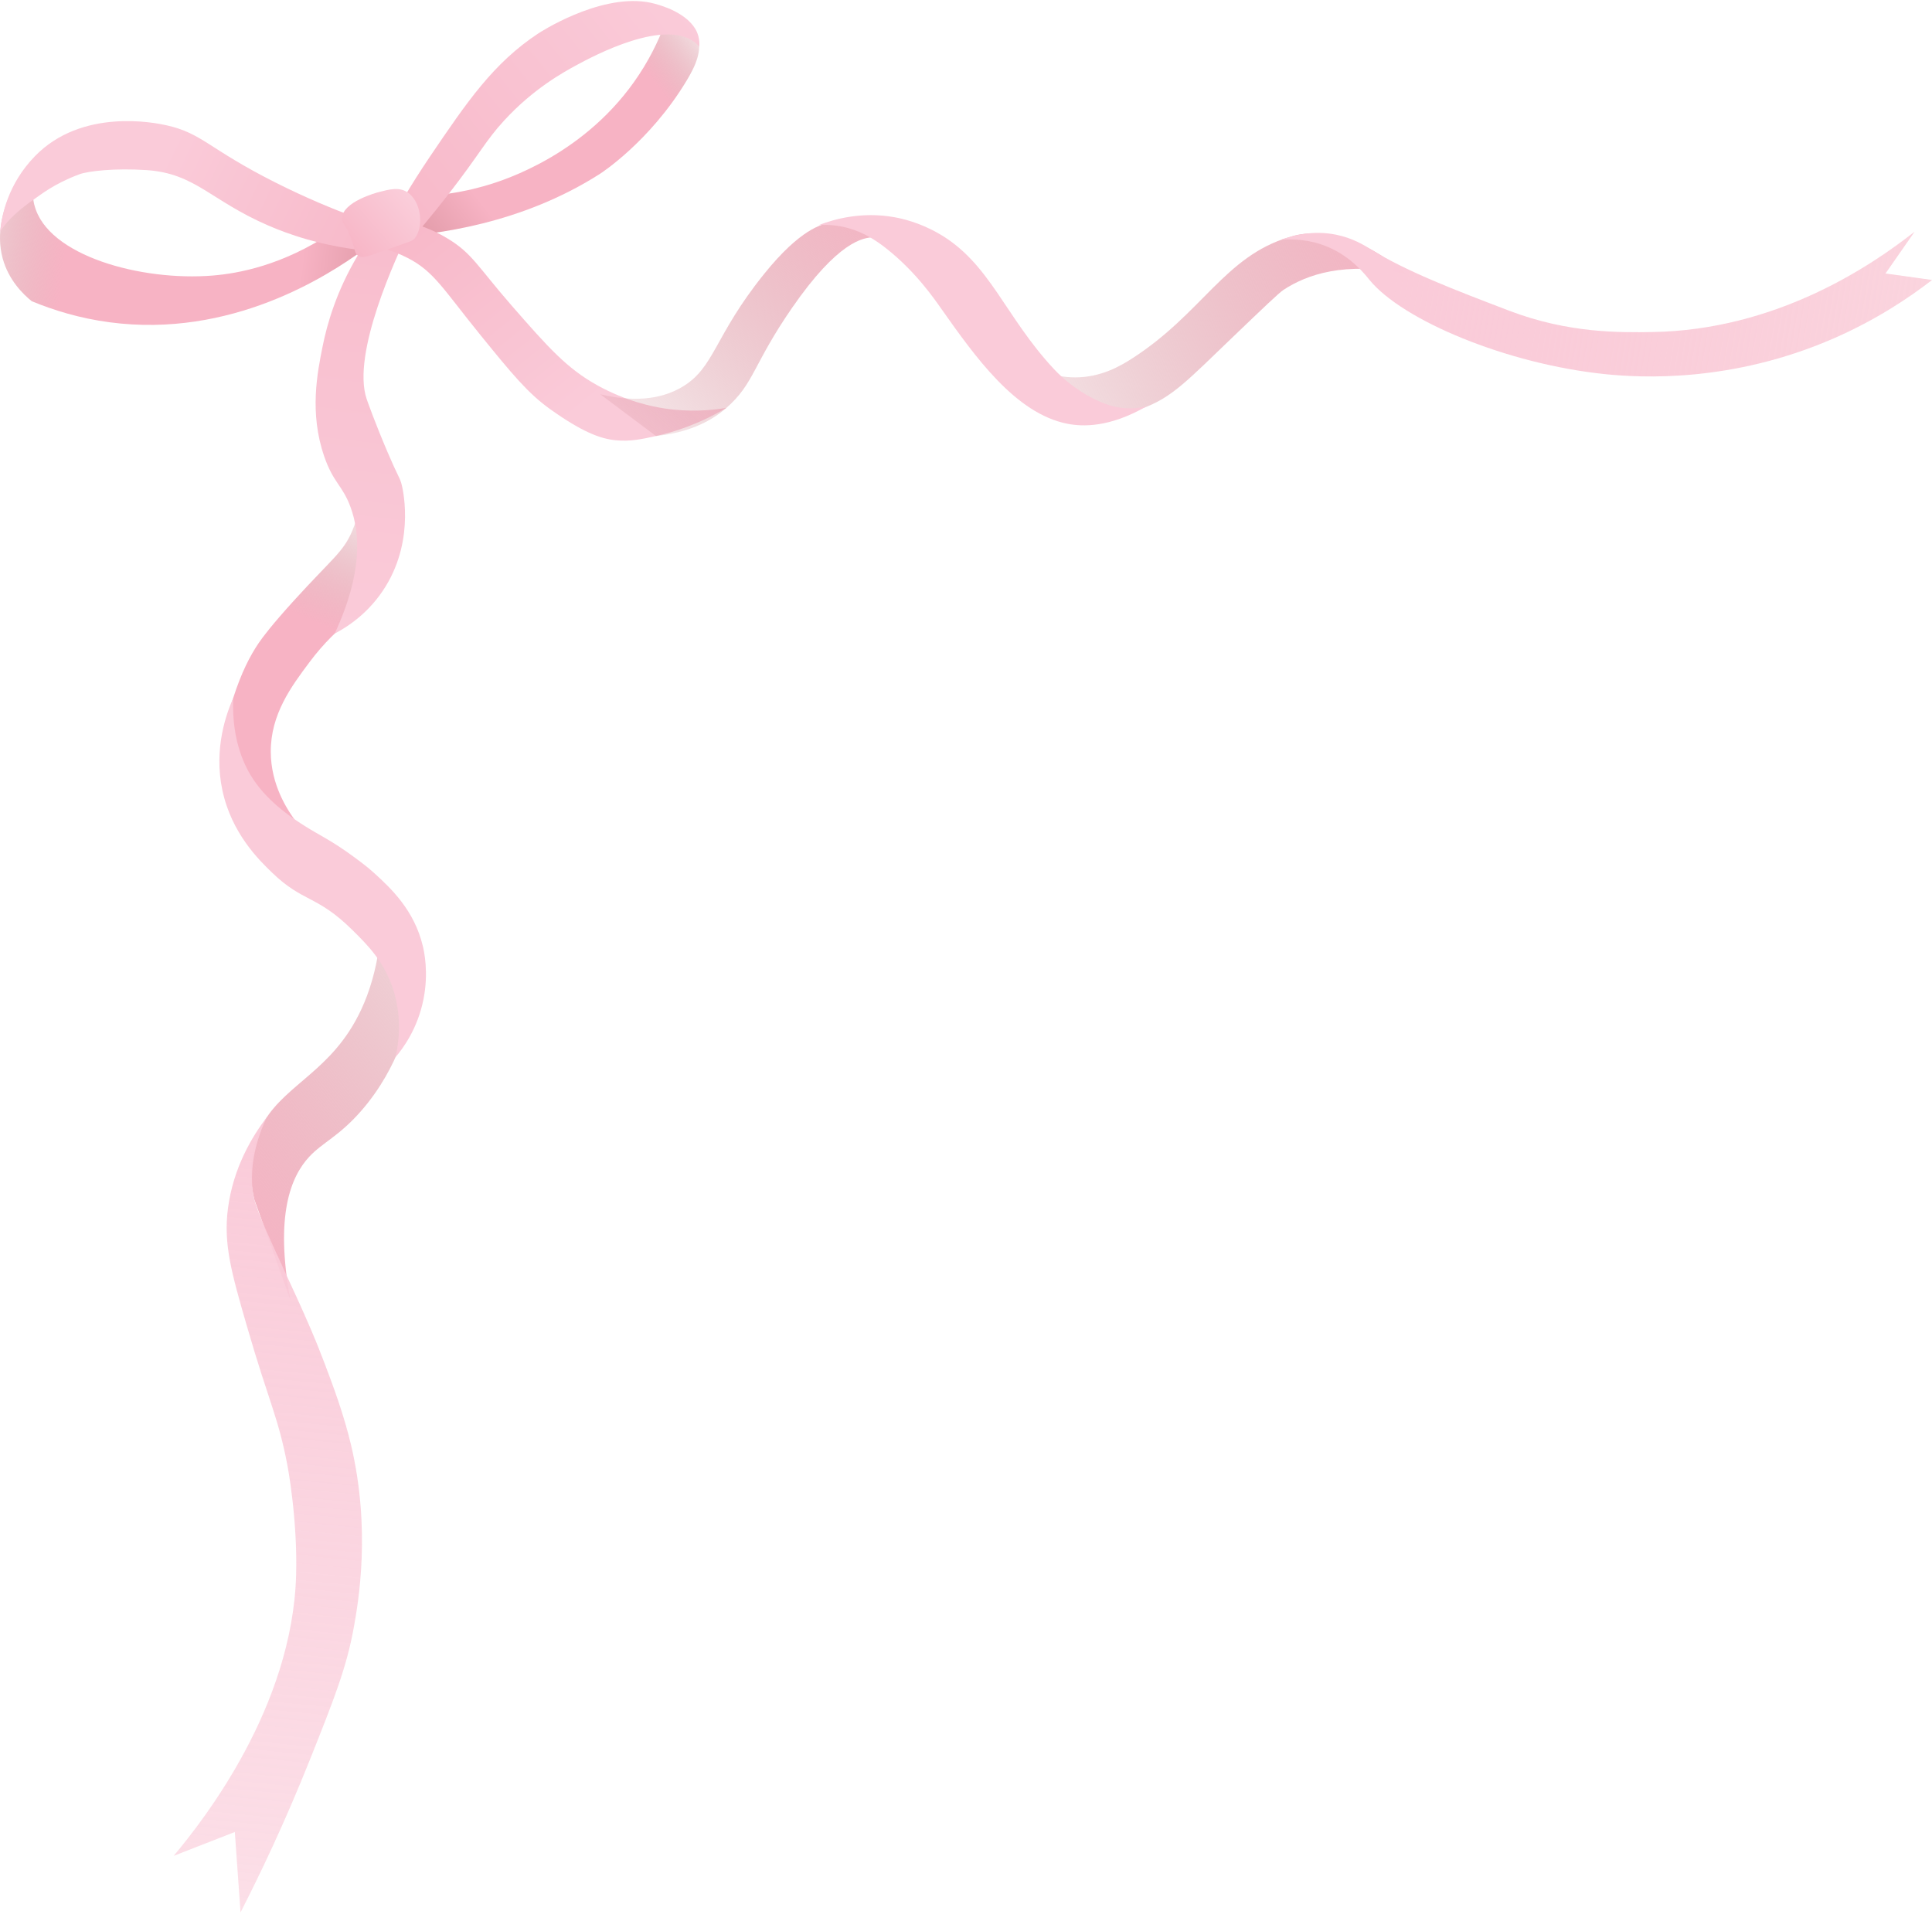
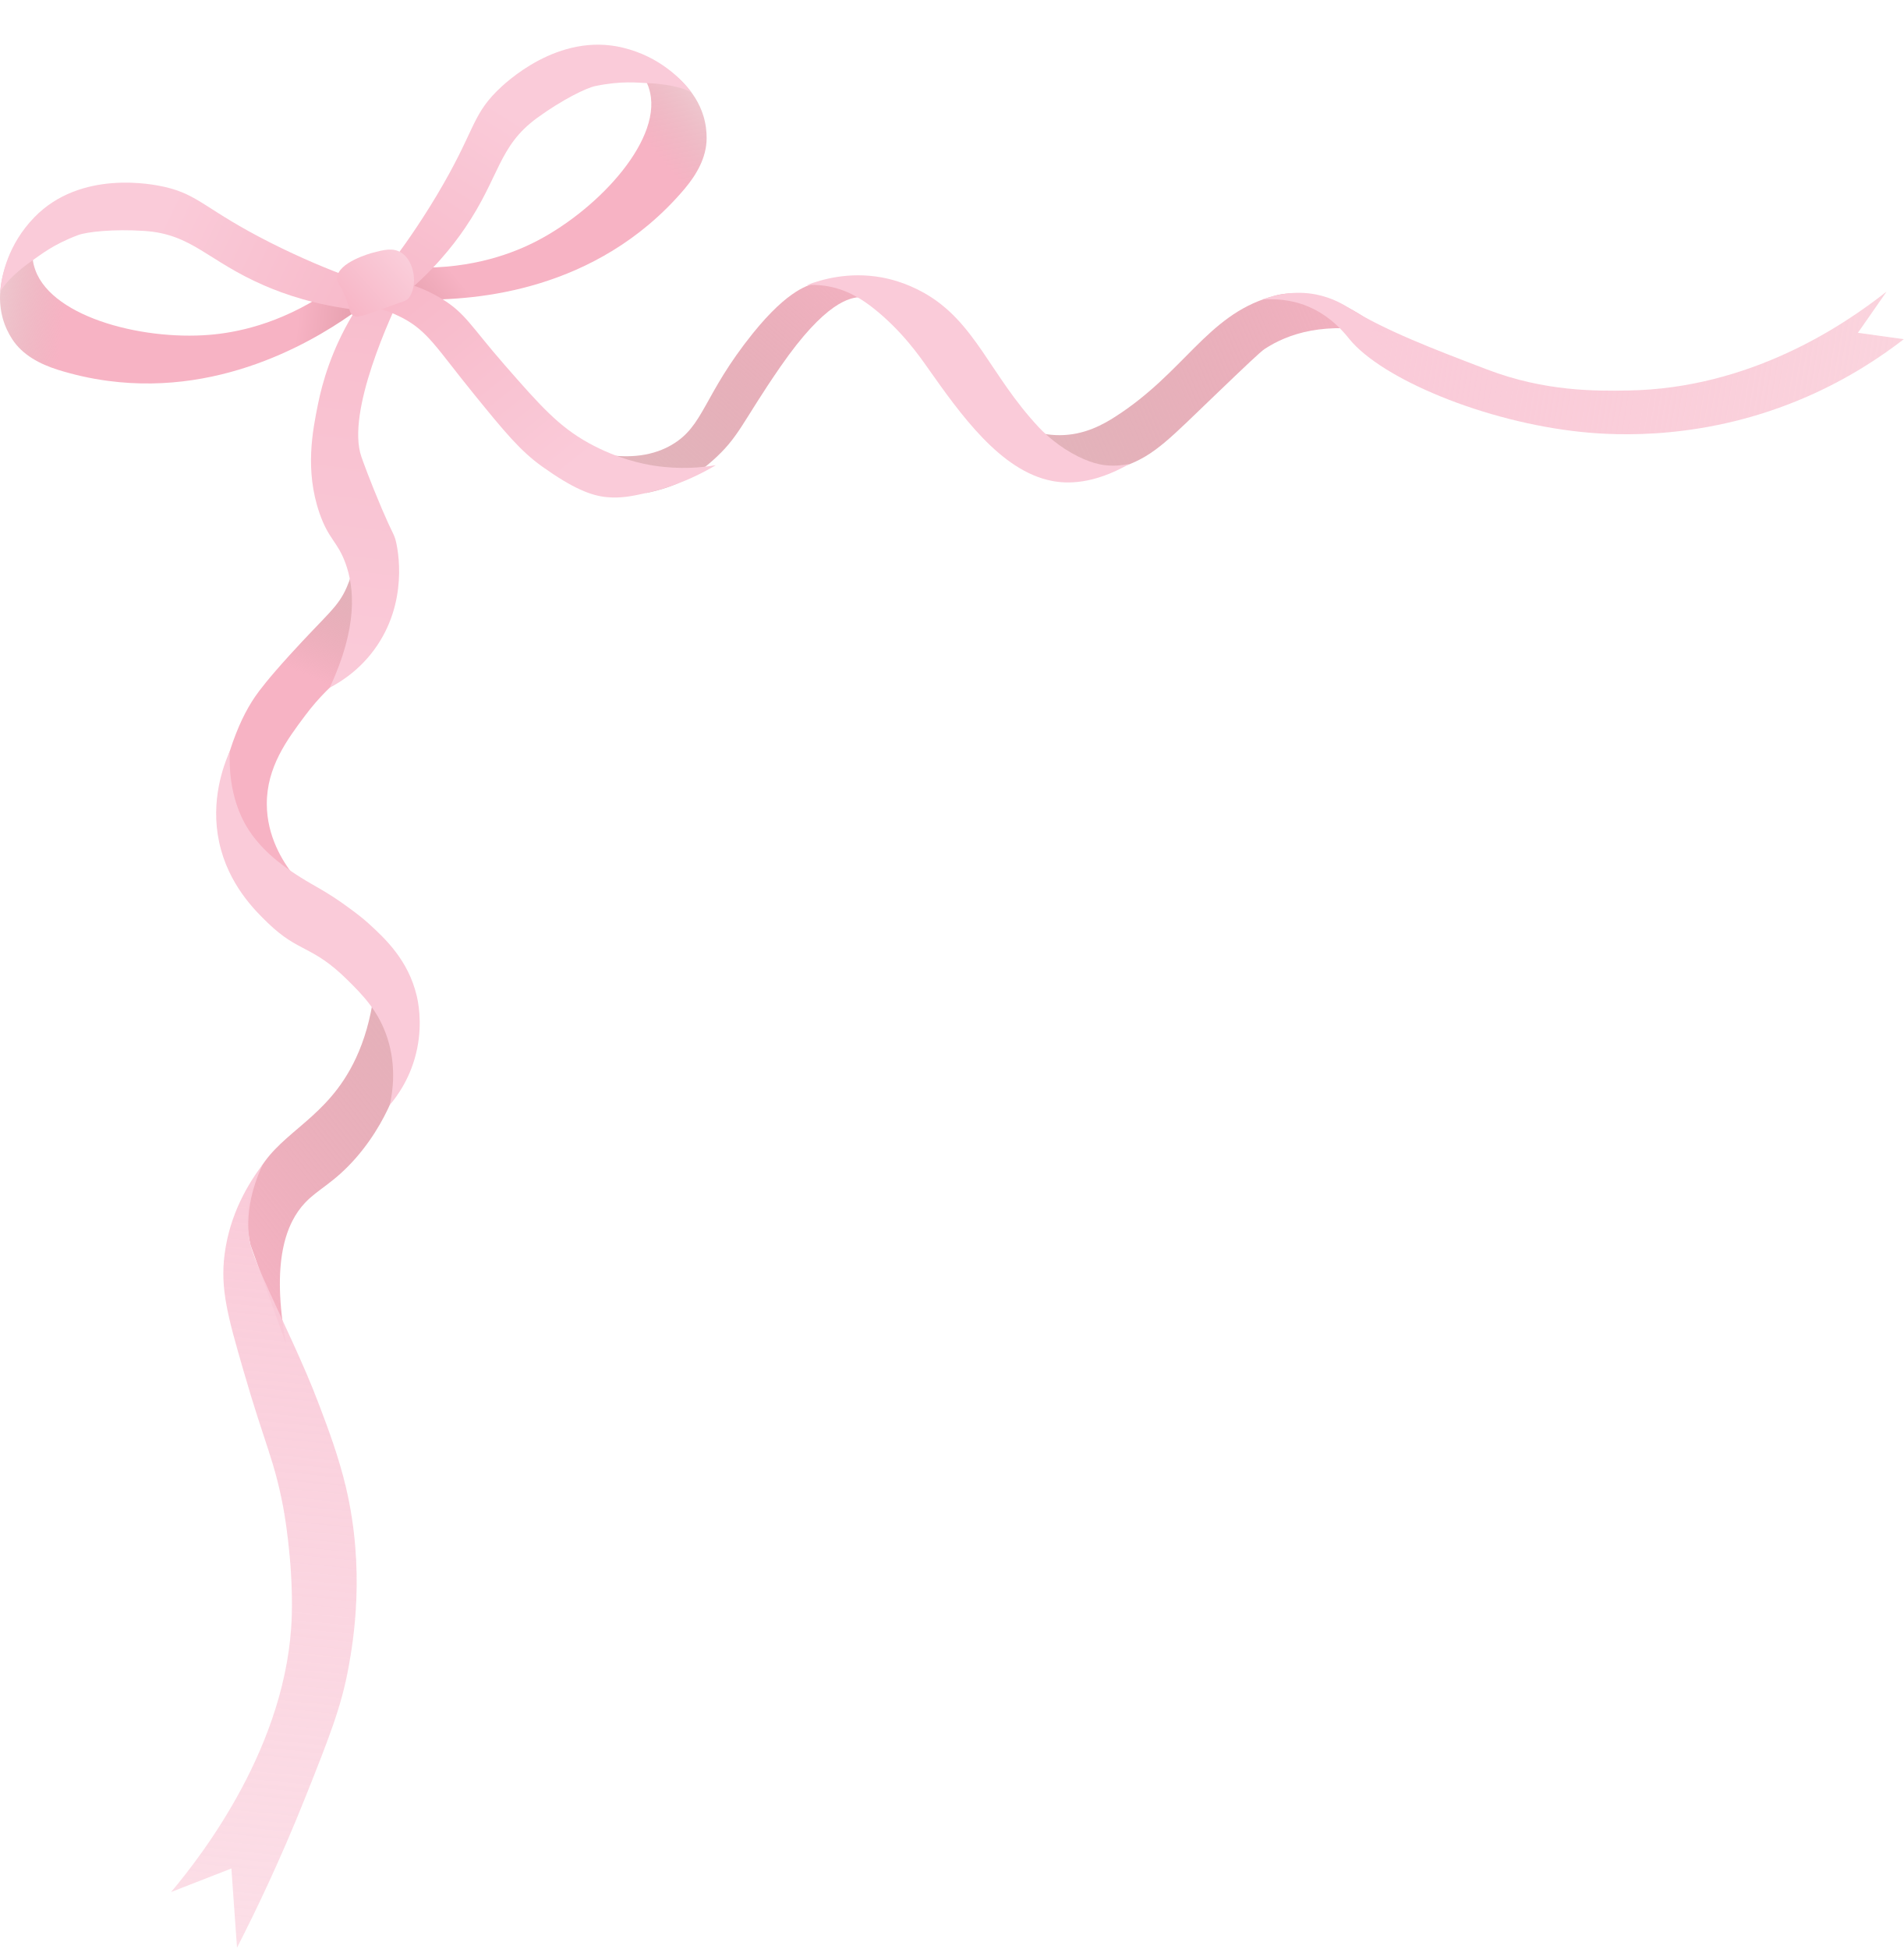
- <svg xmlns="http://www.w3.org/2000/svg" width="962" height="953" viewBox="0 0 962 953" fill="none">
-   <path d="M17.15 102.18C23.552 127.421 70.46 140.163 106.031 137.207C118.509 136.166 140.648 132.266 165.464 115.648C170.563 118.628 175.638 121.607 180.736 124.611C162.997 137.498 114.948 168.553 54.514 160.486C39.754 158.524 26.788 154.551 15.8 149.997C11.633 146.63 4.346 139.654 1.343 128.729C-5.711 102.883 17.173 76.309 20.153 77.666C22.039 78.514 13.937 89.584 17.127 102.204L17.15 102.18Z" fill="url(#paint0_linear_120_15)" />
-   <path d="M175.428 107.631C166.535 104.312 152.87 98.837 136.761 90.698C103.657 73.96 100.77 66.426 82.961 62.405C77.165 61.097 40.779 53.661 17.359 77.811C3.927 91.643 0.738 107.388 0.109 115.527C3.066 109.956 10.445 103.755 16.219 99.758C20.665 96.706 26.695 91.619 39.428 86.823C43.712 85.2 57.144 83.649 73.044 84.715C97.232 86.362 104.751 99.782 133.408 112.233C143.605 116.666 159.482 122.286 181.038 124.708L175.405 107.606L175.428 107.631Z" fill="url(#paint1_linear_120_15)" />
-   <path d="M194.368 118.135C216.647 116.876 259.621 111.643 298.847 86.499C298.847 86.499 323.454 70.73 341.845 40.233C346.291 32.869 349.806 25.262 347.339 17.777C344.685 9.784 336.56 6.102 333.441 4.866C331.625 10.728 328.436 19.57 322.895 29.453C298.777 72.571 256.828 87.711 245.048 91.465C234.153 94.929 215.855 99.241 192.413 97.424C193.065 104.328 193.74 111.232 194.392 118.135H194.368Z" fill="url(#paint2_linear_120_15)" />
-   <path d="M179.921 240.182C180.014 248.418 178.734 256.799 175.195 264.841C170.702 275.088 165.534 277.994 146.282 299.166C135.573 310.963 130.848 317.212 128.846 320.168C124.516 326.538 120.162 334.968 116.112 347.613C116.112 347.613 108.918 367.258 112.573 386.128C114.016 393.662 116.81 397.198 117.671 398.385C127.1 411.175 145.048 410.303 148.168 410.109C142.837 403.303 134.898 390.731 134.828 374.452C134.735 355.679 145.118 341.775 154.081 329.784C161.367 319.998 168.793 313.24 173.961 309.049C177.034 305.028 192.12 284.535 187.324 259.1C185.834 251.131 182.784 244.784 179.921 240.157V240.182Z" fill="url(#paint3_linear_120_15)" />
-   <path d="M166.628 315.565C180.875 284.898 179.176 265.132 174.52 252.487C170.516 241.586 166.023 240.617 161.414 227.222C153.964 205.542 157.992 185.582 160.715 172.113C162.88 161.431 167.466 145.08 178.128 127.227L203.41 115.43C197.87 126.888 174.753 176.135 182.621 198.856C183.04 200.092 186.905 210.919 192.864 224.896C198.428 237.929 198.568 236.742 199.802 240.569C200.198 241.829 207.018 267.651 192.003 292.044C183.902 305.222 173.007 312.198 166.628 315.541V315.565Z" fill="url(#paint4_linear_120_15)" />
-   <path d="M193.912 108.745C201.431 109.786 212.047 112.233 222.942 118.822C235.164 126.186 237.864 132.799 254.881 152.299C272.923 172.961 282.258 183.474 297.39 191.856C312.196 200.067 325.326 202.538 330.47 203.338C343.414 205.348 354.332 204.355 361.735 203.095C347.488 211.549 334.987 215.304 326.629 217.145C319.482 218.719 313.918 219.931 306.609 219.252C298.717 218.501 289.545 214.892 273.994 203.798C262.89 195.877 254.974 186.236 239.563 167.269C220.474 143.772 216.237 135.269 202.898 128.414C194.028 123.86 185.764 122.407 180.41 121.85C184.903 117.489 189.419 113.105 193.912 108.745Z" fill="url(#paint5_linear_120_15)" />
-   <path d="M202.172 96.64C204.942 92.037 208.993 85.521 214.161 77.866C232.622 50.639 245.658 31.406 268.1 16.605C268.1 16.605 297.363 -2.701 321.899 0.981C327.556 1.829 333.469 4.421 333.492 4.421C340.057 7.303 343.06 10.404 344.178 11.664C345.807 13.505 346.529 14.885 346.925 15.733C348.298 18.785 348.322 21.668 348.205 23.267C347.949 22.952 347.53 22.491 346.995 22.007C332.212 8.054 294.918 28.208 287.352 32.278C280.415 36.032 265.563 44.196 251.036 60.014C241.631 70.26 239.14 76.316 223.287 96.737C215.418 106.862 208.667 114.88 204.151 120.088C203.499 112.264 202.824 104.464 202.172 96.64Z" fill="url(#paint6_linear_120_15)" />
-   <path d="M170.307 108.503C170.749 100.46 187.557 95.931 188.488 95.688C193.982 94.259 198.638 93.048 202.758 95.688C209.579 100.049 211.186 112.403 206.669 118.483C205.435 120.13 204.784 119.96 191.817 124.587C183.227 127.663 180.363 128.875 178.128 127.227C176.522 126.04 176.941 124.66 175.009 119.282C174.101 116.763 173.263 115.043 172.565 113.759C171.121 111.119 170.213 110.392 170.33 108.503H170.307Z" fill="url(#paint7_linear_120_15)" />
-   <path d="M189.978 459.671C188.185 489.005 179.083 507.028 170.539 518.292C154.22 539.826 132.919 546.076 126.587 570.227C123.817 580.837 125.074 590.575 126.587 597.188C132.594 613.902 138.576 630.616 144.583 647.33C136.761 605.133 144.862 585.827 154.034 575.992C160.669 568.894 168.607 565.988 179.665 553.416C189.908 541.74 195.728 529.822 199.01 521.659C199.36 513.859 199.22 504.678 198.009 494.504C196.356 480.6 193.167 468.851 189.955 459.695L189.978 459.671Z" fill="url(#paint8_linear_120_15)" />
-   <path d="M196.985 526.406C200.686 522.046 207.903 512.333 210.836 497.774C213.537 484.354 211.162 473.769 210.58 471.274C206.297 453.251 194.68 442.399 186.393 434.842C182.854 431.62 179.711 429.319 175.963 426.557C165.115 418.563 158.923 415.875 152.055 411.514C146.468 407.978 134.223 400.226 126.145 388.163C122.583 382.834 115.18 369.705 116.135 347.613C112.852 355.025 106.264 372.684 110.734 393.565C115.343 415.099 129.055 428.374 135.434 434.527C151.008 449.569 157.642 445.597 175.312 462.989C183.18 470.741 191.468 479.074 195.844 492.905C200.291 506.907 198.521 519.527 196.985 526.382V526.406Z" fill="#FACBD9" />
-   <path d="M132.826 556.371C124.958 573.182 124.865 585.996 125.959 594.063C126.867 600.821 132.151 612.255 142.697 635.122C146.515 643.43 149.751 650.261 154.872 662.155C156.851 666.758 159.039 672.111 161.46 678.506C165.86 690.133 171.098 704.062 174.753 719.395C184.717 761.399 178.548 797.346 176.15 810.548C172.565 830.339 166.465 845.818 154.453 875.952C141.603 908.193 129.078 934.161 119.766 952.353C118.812 939.006 117.881 925.658 116.926 912.311L86.453 924.205C101.608 906.158 145.63 849.936 147.446 784.314C148.214 756.312 143.116 729.714 143.116 729.714C138.437 705.249 134.13 699.047 123.072 660.847C115.134 633.474 111.223 619.425 113.504 601.814C116.158 581.345 125.633 565.867 132.85 556.347L132.826 556.371Z" fill="url(#paint9_linear_120_15)" />
-   <path d="M298.95 196.361C319.11 201.157 331.564 197.354 339.27 192.921C355.938 183.305 355.217 167.826 380.405 136.505C398.68 113.783 409.412 111.676 412.857 111.022C429.036 107.97 443.19 117.271 449.336 121.947C446.007 120.106 441.072 118.022 435.136 118.144C429.758 118.24 417.21 120.275 394.35 153.364C374.911 181.488 375.61 190.935 361.735 203.095C355.426 208.618 344.764 215.231 326.629 217.145C317.387 210.217 308.168 203.289 298.926 196.361H298.95Z" fill="url(#paint10_linear_120_15)" />
-   <path d="M521.107 185.582C524.506 186.72 529.488 187.956 535.541 187.931C548.181 187.907 557.842 182.287 563.709 178.508C598.419 156.223 609.849 127.663 641.766 118.143C643.488 117.635 645.164 117.078 647.539 116.714C659.435 114.873 676.964 117.005 700.267 136.432C669.422 129.94 650.588 136.844 639.112 144.329C636.923 145.758 629.241 153.098 613.9 167.802C591.435 189.336 583.566 198.081 568.667 203.41C560.217 206.438 553.28 207.165 550.602 207.359C535.564 208.497 523.552 204.234 516.963 201.254L521.084 185.582H521.107Z" fill="url(#paint11_linear_120_15)" />
-   <path d="M407.759 112.063C415.068 109.253 428.873 105.184 445.448 108.188C448.94 108.817 457.344 110.634 466.842 115.963C492.939 130.643 500.062 157.313 524.855 183.862C526.229 185.34 532.188 191.613 541.5 196.943C550.696 202.199 556.981 202.998 559.402 203.192C564.128 203.604 568.085 203.023 570.786 202.417C552.302 213.003 539.032 212.494 531.56 211.041C505.58 206.002 485.35 177.346 468.775 153.873C465.19 148.786 456.017 135.391 441.537 123.909C436.067 119.573 427.896 113.953 416.628 112.403C412.997 111.894 409.9 111.942 407.759 112.088V112.063Z" fill="#FACBD9" />
-   <path d="M962 139.46C950.709 148.181 934.321 159.251 912.973 168.553C862.293 190.644 817.177 188.174 799.112 186.308C750.202 181.246 698.405 159.541 681.946 139.436C679.921 136.965 673.053 127.93 660.948 122.867C652.032 119.137 643.605 118.967 637.761 119.427C644.093 117.126 653.964 114.607 665.208 116.86C673.659 118.555 679.455 122.261 681.806 123.715C700.197 135.173 724.152 144.305 751.506 154.745C781.047 166.009 806.748 165.597 822.648 165.355C884.176 164.386 931.271 132.774 953.363 115.358C948.521 122.31 943.702 129.262 938.86 136.19C946.566 137.256 954.294 138.346 962 139.412V139.46Z" fill="url(#paint12_linear_120_15)" />
+ <svg xmlns="http://www.w3.org/2000/svg" width="962" height="985" viewBox="0 0 962 985" fill="none">
+   <path d="M17.15 134.18C23.552 159.421 70.46 172.163 106.031 169.207C118.509 168.166 140.648 164.266 165.464 147.648C170.563 150.628 175.638 153.607 180.736 156.611C162.997 169.498 114.948 200.553 54.514 192.486C45.438 191.28 37.04 189.313 29.363 186.918C20.224 184.067 11.323 179.404 6.131 171.361C4.194 168.359 2.468 164.821 1.343 160.729C-5.711 134.883 17.173 108.309 20.153 109.666C22.039 110.514 13.937 121.584 17.127 134.204L17.15 134.18Z" fill="url(#paint0_linear_120_15)" />
+   <path d="M175.428 139.63C166.535 136.312 152.87 130.837 136.761 122.698C103.657 105.96 100.77 98.426 82.961 94.405C77.165 93.097 40.779 85.66 17.359 109.811C3.927 123.643 0.738 139.388 0.109 147.527C3.066 141.956 10.445 135.755 16.219 131.758C20.665 128.706 26.695 123.619 39.428 118.822C43.712 117.199 57.144 115.649 73.044 116.715C97.232 118.362 104.751 131.782 133.408 144.233C143.605 148.666 159.482 154.286 181.038 156.708L175.405 139.606L175.428 139.63Z" fill="url(#paint1_linear_120_15)" />
+   <path d="M327.895 44.558C335.977 69.313 303.143 105.156 271.499 121.672C260.397 127.461 239.601 135.999 209.745 135.22C207.029 140.463 204.333 145.694 201.629 150.958C223.51 152.367 280.719 152.929 327.483 113.808C334.509 107.937 340.555 101.786 345.763 95.659C351.963 88.364 356.994 79.665 357.082 70.092C357.115 66.519 356.683 62.607 355.446 58.547C347.592 32.932 314.047 22.706 312.254 25.445C311.113 27.17 323.878 32.195 327.928 44.566L327.895 44.558Z" fill="url(#paint2_linear_120_15)" />
+   <path d="M197.039 133.769C202.781 126.211 211.403 114.28 220.668 98.79C239.699 66.948 238.111 59.038 251.013 46.12C255.213 41.916 281.99 16.182 314.692 24.075C333.438 28.585 344.55 40.187 349.432 46.73C343.955 43.602 334.403 42.305 327.388 42.013C321.998 41.81 314.183 40.734 300.857 43.487C296.37 44.405 284.188 50.275 271.32 59.675C251.758 73.996 252.577 89.357 235.012 115.198C228.764 124.395 218.35 137.631 201.425 151.201L197.045 133.736L197.039 133.769Z" fill="url(#paint3_linear_120_15)" />
+   <path d="M179.921 272.181C180.014 280.417 178.734 288.799 175.195 296.841C170.702 307.088 165.534 309.994 146.282 331.166C135.573 342.963 130.848 349.212 128.846 352.167C124.516 358.538 120.162 366.968 116.112 379.613C116.112 379.613 108.918 399.258 112.573 418.128C114.016 425.662 116.81 429.198 117.671 430.385C127.1 443.175 145.048 442.303 148.168 442.109C142.837 435.303 134.898 422.731 134.828 406.452C134.735 387.679 145.118 373.775 154.081 361.784C161.367 351.998 168.793 345.24 173.961 341.049C177.034 337.028 192.12 316.535 187.324 291.1C185.834 283.13 182.784 276.784 179.921 272.157V272.181Z" fill="url(#paint4_linear_120_15)" />
+   <path d="M166.628 347.565C180.875 316.898 179.176 297.132 174.52 284.487C170.516 273.586 166.023 272.617 161.414 259.222C153.964 237.542 157.992 217.582 160.715 204.113C162.88 193.431 167.466 177.08 178.128 159.227L203.41 147.43C197.87 158.888 174.753 208.134 182.621 230.856C183.04 232.091 186.905 242.919 192.864 256.896C198.428 269.929 198.568 268.742 199.802 272.569C200.198 273.829 207.018 299.651 192.003 324.044C183.902 337.221 173.007 344.198 166.628 347.541V347.565Z" fill="url(#paint5_linear_120_15)" />
+   <path d="M298.95 228.361C319.11 233.157 331.564 229.354 339.27 224.921C355.938 215.305 355.217 199.826 380.405 168.505C398.68 145.783 409.412 143.676 412.857 143.022C429.036 139.97 443.19 149.271 449.336 153.947C446.007 152.106 441.072 150.022 435.136 150.143C429.758 150.24 417.21 152.275 394.35 185.364C374.911 213.488 373.61 220.935 359.735 233.095C353.426 238.618 344.5 245.5 326.629 249.145C317.387 242.217 308.168 235.289 298.926 228.361H298.95Z" fill="url(#paint6_linear_120_15)" />
+   <path d="M193.912 140.745C201.431 141.786 212.047 144.233 222.942 150.822C235.164 158.186 237.864 164.799 254.881 184.299C272.923 204.961 282.258 215.474 297.39 223.856C312.196 232.067 325.326 234.538 330.47 235.337C343.414 237.348 354.332 236.355 361.735 235.095C347.488 243.549 334.987 247.304 326.629 249.145C319.482 250.719 313.918 251.931 306.609 251.252C298.717 250.501 289.545 246.892 273.994 235.798C262.89 227.877 254.974 218.236 239.563 199.269C220.474 175.772 216.237 167.269 202.898 160.414C194.028 155.86 185.764 154.407 180.41 153.85C184.903 149.489 189.419 145.105 193.912 140.745Z" fill="url(#paint7_linear_120_15)" />
+   <path d="M170.307 140.503C170.749 132.46 187.557 127.931 188.488 127.688C193.982 126.259 198.638 125.048 202.758 127.688C209.579 132.049 211.186 144.403 206.669 150.483C205.435 152.13 204.784 151.96 191.817 156.587C183.227 159.663 180.363 160.875 178.128 159.227C176.522 158.04 176.941 156.66 175.009 151.282C174.101 148.763 173.263 147.043 172.565 145.759C171.121 143.119 170.213 142.392 170.33 140.503H170.307Z" fill="url(#paint8_linear_120_15)" />
+   <path d="M189.978 491.671C188.185 521.005 179.083 539.027 170.539 550.291C154.22 571.826 132.919 578.076 126.587 602.227C123.817 612.836 125.074 622.574 126.587 629.187C132.594 645.902 138.576 662.616 144.583 679.33C136.761 637.133 144.862 617.827 154.034 607.992C160.669 600.894 168.607 597.987 179.665 585.415C189.908 573.74 195.728 561.822 199.01 553.658C199.36 545.858 199.22 536.678 198.009 526.504C196.356 512.6 193.167 500.851 189.955 491.695L189.978 491.671Z" fill="url(#paint9_linear_120_15)" />
+   <path d="M196.985 558.406C200.686 554.046 207.903 544.332 210.836 529.774C213.537 516.354 211.162 505.769 210.58 503.274C206.297 485.251 194.68 474.399 186.393 466.841C182.854 463.62 179.711 461.318 175.963 458.557C165.115 450.563 158.923 447.874 152.055 443.514C146.468 439.978 134.223 432.226 126.145 420.163C122.583 414.834 115.18 401.704 116.135 379.613C112.852 387.025 106.264 404.684 110.734 425.565C115.343 447.099 129.055 460.374 135.434 466.527C151.008 481.569 157.642 477.597 175.312 494.989C183.18 502.741 191.468 511.074 195.844 524.905C200.291 538.906 198.521 551.527 196.985 558.382V558.406Z" fill="#FACBD9" />
+   <path d="M132.826 588.371C124.958 605.182 124.865 617.996 125.959 626.063C126.867 632.821 132.151 644.255 142.697 667.122C146.515 675.43 149.751 682.261 154.872 694.155C156.851 698.758 159.039 704.111 161.46 710.506C165.86 722.133 171.098 736.062 174.753 751.395C184.717 793.399 178.548 829.346 176.15 842.548C172.565 862.339 166.465 877.818 154.453 907.952C141.603 940.193 129.078 966.161 119.766 984.353C118.812 971.006 117.881 957.658 116.926 944.311L86.453 956.205C101.608 938.159 145.63 881.936 147.446 816.314C148.214 788.312 143.116 761.714 143.116 761.714C138.437 737.249 134.13 731.048 123.072 692.847C115.134 665.475 111.223 651.425 113.504 633.814C116.158 613.345 125.633 597.867 132.85 588.347L132.826 588.371Z" fill="url(#paint10_linear_120_15)" />
+   <path d="M521.107 217.582C524.506 218.72 529.488 219.956 535.541 219.931C548.181 219.907 557.842 214.287 563.709 210.508C598.419 188.223 609.849 159.663 641.766 150.143C643.488 149.635 645.164 149.078 647.539 148.714C659.435 146.873 676.964 149.005 700.267 168.432C669.422 161.94 650.588 168.844 639.112 176.329C636.923 177.758 629.241 185.098 613.9 199.802C591.435 221.336 583.566 230.081 568.667 235.41C560.217 238.438 553.28 239.165 550.602 239.359C535.564 240.497 523.552 236.234 516.963 233.254L521.084 217.582H521.107Z" fill="url(#paint11_linear_120_15)" />
+   <path d="M407.759 144.063C415.068 141.253 428.873 137.184 445.448 140.188C448.94 140.817 457.344 142.634 466.842 147.963C492.939 162.643 500.062 189.313 524.855 215.862C526.229 217.339 532.188 223.613 541.5 228.942C550.696 234.199 556.981 234.998 559.402 235.192C564.128 235.604 568.085 235.023 570.786 234.417C552.302 245.003 539.032 244.494 531.56 243.041C505.58 238.002 485.35 209.346 468.775 185.873C465.19 180.786 456.017 167.391 441.537 155.909C436.067 151.573 427.896 145.953 416.628 144.402C412.997 143.894 409.9 143.942 407.759 144.088V144.063Z" fill="#FACBD9" />
+   <path d="M962 171.46C950.709 180.181 934.321 191.251 912.973 200.552C862.293 222.644 817.177 220.174 799.112 218.308C750.202 213.246 698.405 191.541 681.946 171.436C679.921 168.965 673.053 159.93 660.948 154.867C652.032 151.137 643.605 150.967 637.761 151.427C644.093 149.126 653.964 146.607 665.208 148.86C673.659 150.555 679.455 154.261 681.806 155.715C700.197 167.172 724.152 176.305 751.506 186.745C781.047 198.009 806.748 197.597 822.648 197.355C884.176 196.386 931.271 164.774 953.363 147.358C948.521 154.31 943.702 161.262 938.86 168.19C946.566 169.256 954.294 170.346 962 171.412V171.46Z" fill="url(#paint12_linear_120_15)" />
  <defs>
-     <linearGradient id="paint0_linear_120_15" x1="-34.5" y1="56.704" x2="243.371" y2="92.309" gradientUnits="userSpaceOnUse">
+     <linearGradient id="paint0_linear_120_15" x1="-34.5" y1="88.704" x2="243.371" y2="124.309" gradientUnits="userSpaceOnUse">
      <stop stop-color="#C47982" stop-opacity="0" />
      <stop offset="0.269" stop-color="#F7B3C4" />
      <stop offset="0.688" stop-color="#F7B3C4" />
      <stop offset="1" stop-color="#C47982" />
    </linearGradient>
-     <linearGradient id="paint1_linear_120_15" x1="90.574" y1="60.305" x2="230.149" y2="127.692" gradientUnits="userSpaceOnUse">
+     <linearGradient id="paint1_linear_120_15" x1="90.574" y1="92.305" x2="230.149" y2="159.691" gradientUnits="userSpaceOnUse">
      <stop stop-color="#FACBD9" />
      <stop offset="0.99" stop-color="#F7B3C4" />
    </linearGradient>
-     <linearGradient id="paint2_linear_120_15" x1="341" y1="-16.655" x2="155.82" y2="129.088" gradientUnits="userSpaceOnUse">
-       <stop offset="0.021" stop-color="#C47982" stop-opacity="0" />
-       <stop offset="0.203" stop-color="#F7B3C4" />
-       <stop offset="0.646" stop-color="#F7B3C4" />
+     <linearGradient id="paint2_linear_120_15" x1="347.239" y1="-21.485" x2="131.426" y2="157.138" gradientUnits="userSpaceOnUse">
+       <stop stop-color="#C47982" stop-opacity="0" />
+       <stop offset="0.269" stop-color="#F7B3C4" />
+       <stop offset="0.688" stop-color="#F7B3C4" />
      <stop offset="1" stop-color="#C47982" />
    </linearGradient>
-     <linearGradient id="paint3_linear_120_15" x1="188" y1="239.84" x2="96.057" y2="446.87" gradientUnits="userSpaceOnUse">
-       <stop stop-color="#C47982" stop-opacity="0" />
+     <linearGradient id="paint3_linear_120_15" x1="243.457" y1="48.414" x2="161.514" y2="179.974" gradientUnits="userSpaceOnUse">
+       <stop stop-color="#FACBD9" />
+       <stop offset="0.99" stop-color="#F7B3C4" />
+     </linearGradient>
+     <linearGradient id="paint4_linear_120_15" x1="188" y1="271.84" x2="96.057" y2="478.87" gradientUnits="userSpaceOnUse">
+       <stop stop-color="#C47982" stop-opacity="0.5" />
      <stop offset="0.339" stop-color="#F7B3C4" />
    </linearGradient>
-     <linearGradient id="paint4_linear_120_15" x1="218" y1="-33.303" x2="177.203" y2="315.205" gradientUnits="userSpaceOnUse">
+     <linearGradient id="paint5_linear_120_15" x1="218" y1="-1.304" x2="177.203" y2="347.205" gradientUnits="userSpaceOnUse">
      <stop stop-color="#F7B3C4" />
      <stop offset="1" stop-color="#FACBD9" />
    </linearGradient>
-     <linearGradient id="paint5_linear_120_15" x1="174.5" y1="88.96" x2="275.938" y2="215.546" gradientUnits="userSpaceOnUse">
+     <linearGradient id="paint6_linear_120_15" x1="449" y1="123.042" x2="300.498" y2="288.371" gradientUnits="userSpaceOnUse">
+       <stop stop-color="#F7B3C4" />
+       <stop offset="1" stop-color="#C47982" stop-opacity="0.5" />
+     </linearGradient>
+     <linearGradient id="paint7_linear_120_15" x1="174.5" y1="120.96" x2="275.938" y2="247.546" gradientUnits="userSpaceOnUse">
      <stop stop-color="#F7B3C4" />
      <stop offset="1" stop-color="#FACBD9" />
    </linearGradient>
-     <linearGradient id="paint6_linear_120_15" x1="332.5" y1="-7.29" x2="146.752" y2="139.981" gradientUnits="userSpaceOnUse">
-       <stop stop-color="#FACBD9" />
-       <stop offset="1" stop-color="#F7B3C4" />
-     </linearGradient>
-     <linearGradient id="paint7_linear_120_15" x1="212.5" y1="68.15" x2="135.297" y2="136.369" gradientUnits="userSpaceOnUse">
+     <linearGradient id="paint8_linear_120_15" x1="212.5" y1="100.15" x2="135.297" y2="168.369" gradientUnits="userSpaceOnUse">
      <stop stop-color="#FCDDE7" />
      <stop offset="0.676" stop-color="#F7B3C4" />
    </linearGradient>
-     <linearGradient id="paint8_linear_120_15" x1="290" y1="399.563" x2="12.173" y2="614.056" gradientUnits="userSpaceOnUse">
-       <stop stop-color="#C47982" stop-opacity="0" />
+     <linearGradient id="paint9_linear_120_15" x1="290" y1="431.563" x2="12.173" y2="646.056" gradientUnits="userSpaceOnUse">
+       <stop stop-color="#C47982" stop-opacity="0.5" />
      <stop offset="0.79" stop-color="#F7B3C4" />
    </linearGradient>
-     <linearGradient id="paint9_linear_120_15" x1="133.349" y1="556.347" x2="82.12" y2="1077.1" gradientUnits="userSpaceOnUse">
+     <linearGradient id="paint10_linear_120_15" x1="133.349" y1="588.347" x2="82.12" y2="1109.1" gradientUnits="userSpaceOnUse">
      <stop stop-color="#FACBD9" />
      <stop offset="1" stop-color="#FACBD9" stop-opacity="0.5" />
    </linearGradient>
-     <linearGradient id="paint10_linear_120_15" x1="449" y1="91.042" x2="300.498" y2="256.371" gradientUnits="userSpaceOnUse">
+     <linearGradient id="paint11_linear_120_15" x1="707.5" y1="148.015" x2="457.312" y2="255.58" gradientUnits="userSpaceOnUse">
      <stop stop-color="#F7B3C4" />
-       <stop offset="1" stop-color="#C47982" stop-opacity="0" />
+       <stop offset="1" stop-color="#C47982" stop-opacity="0.5" />
    </linearGradient>
-     <linearGradient id="paint11_linear_120_15" x1="707.5" y1="116.015" x2="457.312" y2="223.58" gradientUnits="userSpaceOnUse">
-       <stop stop-color="#F7B3C4" />
-       <stop offset="1" stop-color="#C47982" stop-opacity="0" />
-     </linearGradient>
-     <linearGradient id="paint12_linear_120_15" x1="693" y1="114.974" x2="1027.22" y2="169.872" gradientUnits="userSpaceOnUse">
+     <linearGradient id="paint12_linear_120_15" x1="693" y1="146.974" x2="1027.22" y2="201.872" gradientUnits="userSpaceOnUse">
      <stop stop-color="#FACBD9" />
      <stop offset="1" stop-color="#F7B3C4" stop-opacity="0.5" />
    </linearGradient>
  </defs>
</svg>
